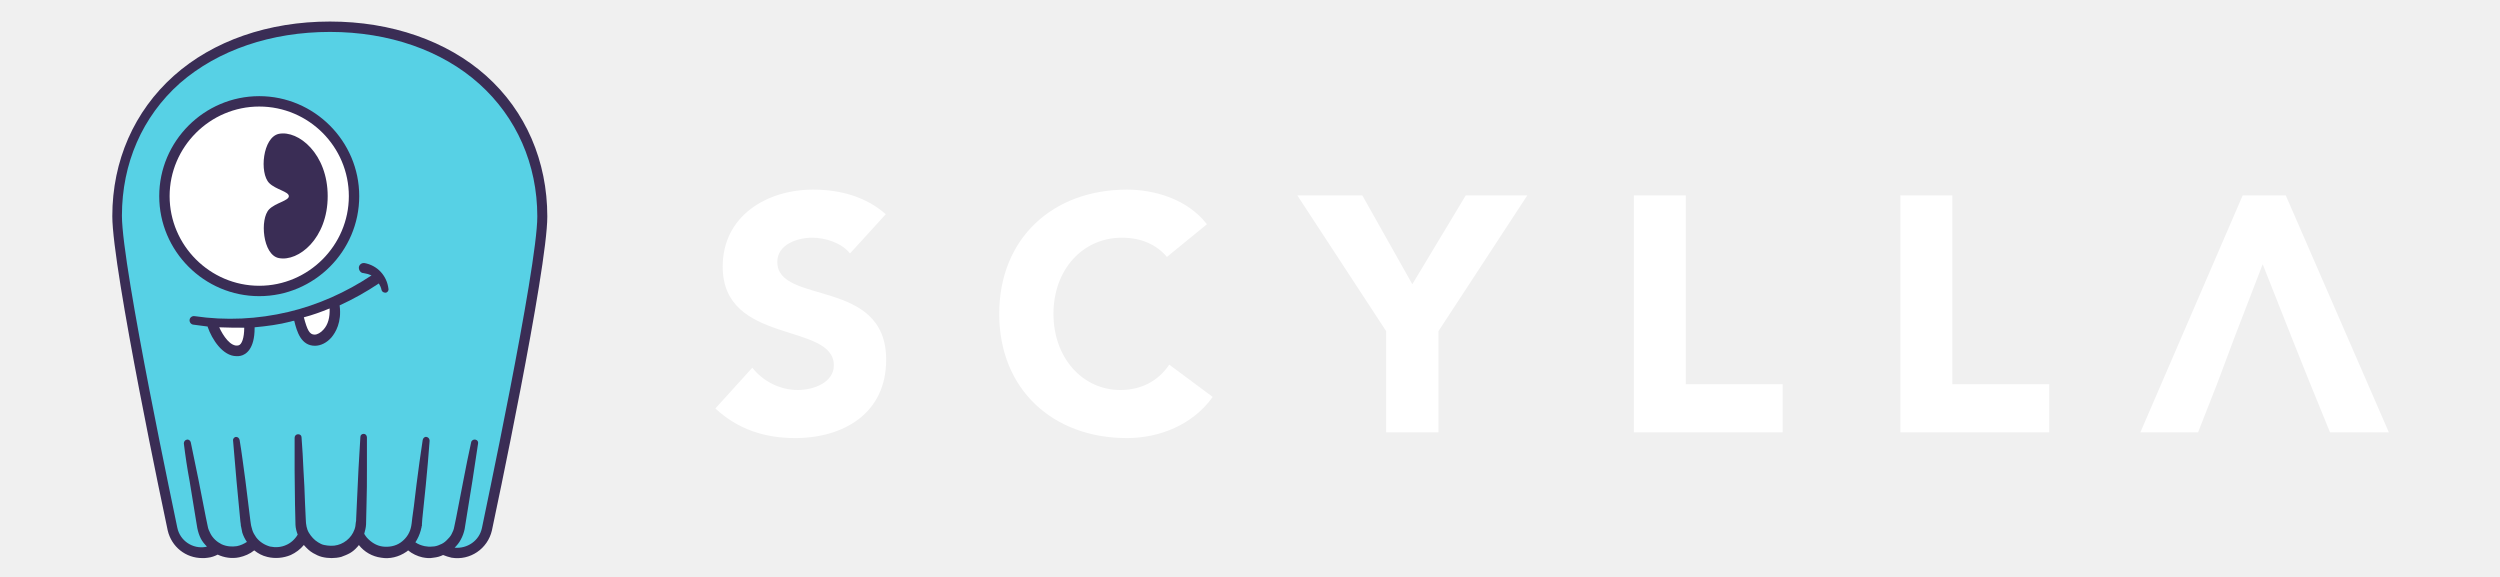
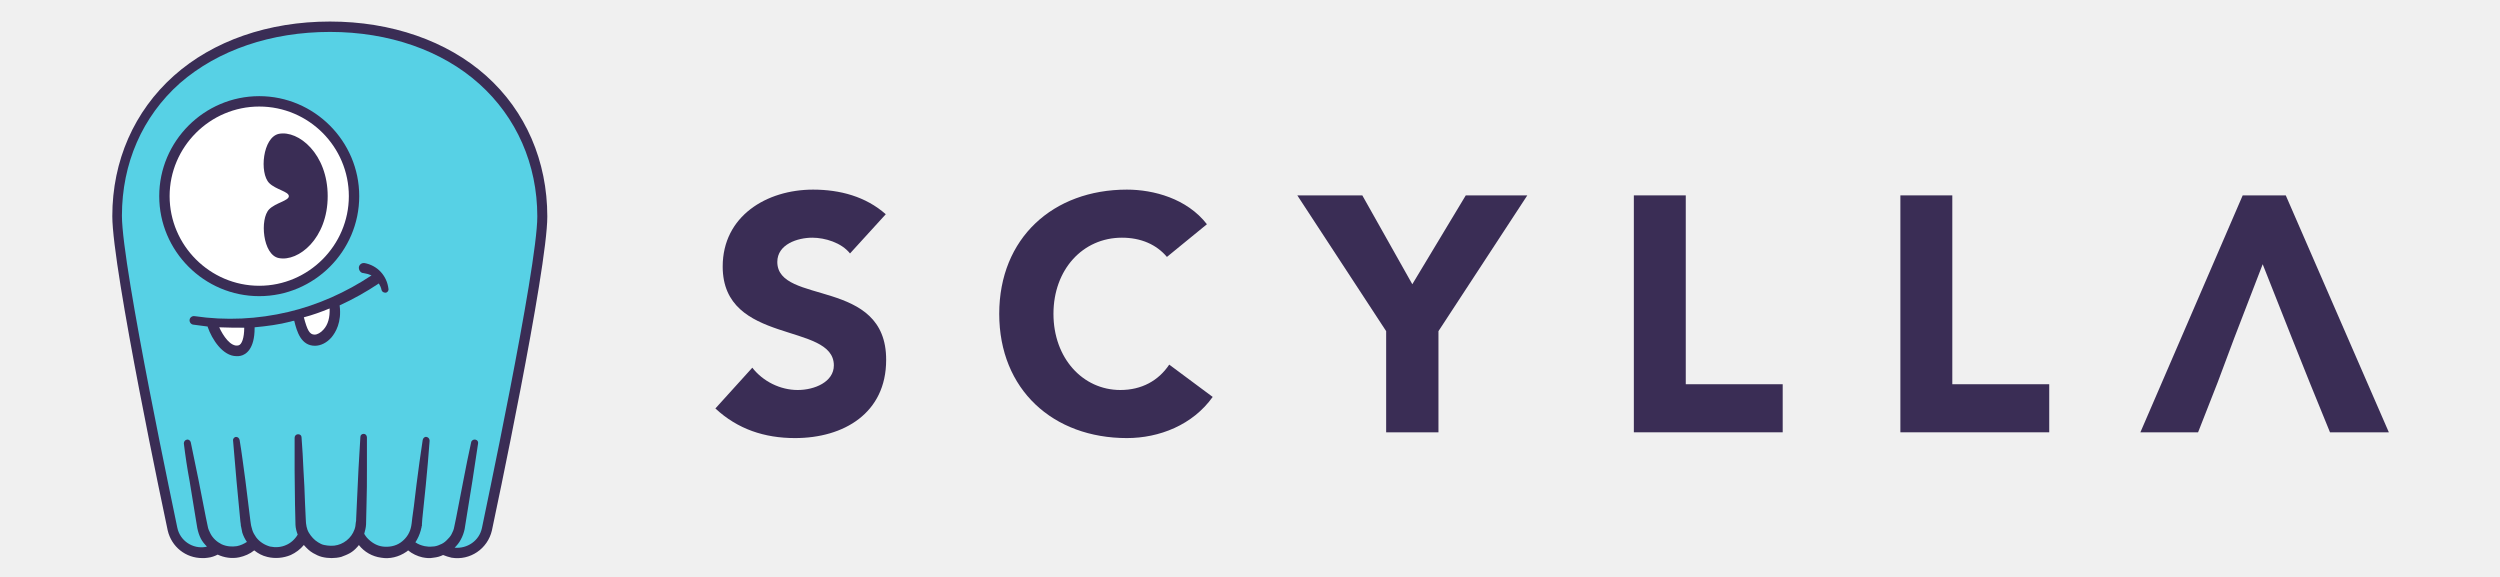
<svg xmlns="http://www.w3.org/2000/svg" id="Layer_1" x="0px" y="0px" viewBox="0 0 650 150" style="enable-background:new 0 0 650 150;" xml:space="preserve">
  <style type="text/css"> .st0{fill:#3A2D55;} .st1{fill:#57D1E5;} .st2{fill:#FFFFFF;} </style>
  <g>
-     <path class="st2" d="M202.1,68.1c0-4.6,5.3-6.3,9.1-6.3c3.3,0,7.6,1.3,9.8,4.1l9.3-10.2c-5.2-4.6-11.9-6.4-18.9-6.4 c-12.1,0-23.5,6.9-23.5,20c0,20.5,28.9,14.4,28.9,25.7c0,4.3-5,6.4-9.4,6.4c-4.5,0-9-2.2-11.8-5.8l-9.6,10.6 c5.8,5.4,12.8,7.7,20.7,7.7c12.7,0,23.7-6.5,23.7-20.3C230.5,72.1,202.1,79.4,202.1,68.1" />
-     <path class="st2" d="M273.9,81.6c0-11.5,7.6-19.8,17.8-19.8c5,0,9,1.8,11.7,5l10.4-8.5c-5.2-6.7-13.9-9-20.8-9 c-19.2,0-33.2,12.6-33.2,32.3s14,32.3,33.2,32.3c8.4,0,17.1-3.4,22.3-10.7L304,94.8c-2.8,4.2-7.2,6.6-12.7,6.6 C281.5,101.4,273.9,93.1,273.9,81.6" />
-     <polygon class="st2" points="374,86.1 397.1,50.8 381.1,50.8 367.2,73.9 354.2,50.8 337.3,50.8 360.4,86.1 360.4,112.4 374,112.4 " />
-     <polygon class="st2" points="424.8,112.4 463.5,112.4 463.5,99.9 438.3,99.9 438.3,50.8 424.8,50.8 " />
-     <polygon class="st2" points="494.1,112.4 532.8,112.4 532.8,99.9 507.6,99.9 507.6,50.8 494.1,50.8 " />
-     <polygon class="st2" points="621.1,112.4 594.3,50.8 583.1,50.8 556.5,112.4 571.5,112.4 576.6,99.4 580.9,87.9 588.3,68.7 595.9,87.9 600.5,99.4 605.8,112.4 " />
+     <path class="st0" d="M202.1,68.1c0-4.6,5.3-6.3,9.1-6.3c3.3,0,7.6,1.3,9.8,4.1l9.3-10.2c-5.2-4.6-11.9-6.4-18.9-6.4 c-12.1,0-23.5,6.9-23.5,20c0,20.5,28.9,14.4,28.9,25.7c0,4.3-5,6.4-9.4,6.4c-4.5,0-9-2.2-11.8-5.8l-9.6,10.6 c5.8,5.4,12.8,7.7,20.7,7.7c12.7,0,23.7-6.5,23.7-20.3C230.5,72.1,202.1,79.4,202.1,68.1" />
+     <path class="st0" d="M273.9,81.6c0-11.5,7.6-19.8,17.8-19.8c5,0,9,1.8,11.7,5l10.4-8.5c-5.2-6.7-13.9-9-20.8-9 c-19.2,0-33.2,12.6-33.2,32.3s14,32.3,33.2,32.3c8.4,0,17.1-3.4,22.3-10.7L304,94.8c-2.8,4.2-7.2,6.6-12.7,6.6 C281.5,101.4,273.9,93.1,273.9,81.6" />
+     <polygon class="st0" points="374,86.1 397.1,50.8 381.1,50.8 367.2,73.9 354.2,50.8 337.3,50.8 360.4,86.1 360.4,112.4 374,112.4 " />
+     <polygon class="st0" points="424.8,112.4 463.5,112.4 463.5,99.9 438.3,99.9 438.3,50.8 424.8,50.8 " />
+     <polygon class="st0" points="494.1,112.4 532.8,112.4 532.8,99.9 507.6,99.9 507.6,50.8 494.1,50.8 " />
+     <polygon class="st0" points="621.1,112.4 594.3,50.8 583.1,50.8 556.5,112.4 571.5,112.4 576.6,99.4 580.9,87.9 588.3,68.7 595.9,87.9 600.5,99.4 605.8,112.4 " />
  </g>
  <g>
    <path class="st1" d="M85.3,6.8C53,6.8,30,27.1,30,56c0,13.8,14.4,81.4,14.4,81.4c0.9,4,4.8,6.7,8.9,6.1c0.9-0.2,1.8-0.5,2.5-0.9 l0.6,0c1.4,0.8,3.1,1.2,4.9,1c1.4-0.2,2.7-0.7,3.8-1.5l1.8-0.1c1.4,1.1,3.3,1.8,5.3,1.7c2-0.1,3.8-1,5.1-2.3l3.1-0.2 c1.4,1.5,3.3,2.4,5.5,2.5c2.3,0.1,4.4-0.9,5.9-2.4l3.2,0.2c1.2,1.2,2.8,2,4.6,2.2c2.1,0.2,4.1-0.4,5.7-1.6l1.9,0.1 c0.9,0.7,2,1.2,3.2,1.4c1.7,0.3,3.3,0,4.8-0.7c0.6,0.3,1.3,0.5,2,0.6c4.1,0.7,8-2,8.9-6.1c0,0,14.4-67.5,14.4-81.4 C140.5,27.1,117.5,6.8,85.3,6.8z" />
    <g>
      <circle class="st2" cx="67.4" cy="51" r="24.6" />
      <path class="st0" d="M67.4,77c-14.3,0-26-11.7-26-26s11.7-26,26-26c14.3,0,26,11.7,26,26S81.7,77,67.4,77z M67.4,27.7 c-12.8,0-23.3,10.5-23.3,23.3s10.5,23.3,23.3,23.3c12.8,0,23.3-10.5,23.3-23.3S80.3,27.7,67.4,27.7z" />
    </g>
    <path class="st0" d="M72.5,34.8C68.3,35.7,67.4,45,70,47.6c1.7,1.7,5.1,2.2,5.1,3.4c0,1.2-3.4,1.7-5.1,3.4 c-2.5,2.5-1.7,11.9,2.5,12.7c5.1,1,12.7-5.1,12.7-16.1S77.6,33.8,72.5,34.8z" />
    <path class="st2" d="M55.3,84.6c0.8,2.5,3.6,7.4,7,6.5c1.6-0.4,2.5-2.5,2.5-5.9" />
    <path class="st2" d="M77.6,82.4c0.8,3.4,1.7,5.9,4.2,5.9c2.5,0,5.9-3.4,5.1-9.3" />
    <path class="st0" d="M99,70.7c-1.1-1.2-2.6-2-4.2-2.3l0,0c0,0-0.1,0-0.1,0c-0.7-0.1-1.4,0.5-1.4,1.2s0.5,1.4,1.2,1.4 c0.7,0.1,1.4,0.3,2.1,0.6C90,76,82.6,79.3,75,81.1c-8,1.9-16.3,2.3-24.4,1.1c-0.6-0.1-1.2,0.3-1.3,0.9c-0.1,0.6,0.3,1.2,0.9,1.3 c1.3,0.2,2.5,0.3,3.8,0.5c0,0,0,0.1,0,0.1c1.1,3.2,3.9,7.6,7.5,7.6c0.4,0,0.7,0,1.1-0.1c1.3-0.3,3.6-1.7,3.6-7.2c0-0.1,0-0.2,0-0.2 c3.2-0.3,6.3-0.7,9.4-1.5c0.3-0.1,0.6-0.2,0.9-0.2c0.7,2.9,1.8,6.5,5.4,6.5c1.5,0,3.1-0.8,4.3-2.2c1-1.2,2.7-3.9,2.1-8.3 c3.5-1.6,6.9-3.5,10.2-5.7c0.3,0.5,0.6,1.1,0.7,1.7l0,0c0.1,0.4,0.5,0.7,1,0.7c0.5,0,0.9-0.5,0.8-1C100.8,73.4,100.1,71.9,99,70.7z M63.5,85.2c0,2.6-0.6,4.4-1.5,4.6c-2,0.5-4-2.5-5-4.7C59.1,85.2,61.3,85.2,63.5,85.2C63.5,85.1,63.5,85.1,63.5,85.2z M84.1,85.7 c-0.7,0.8-1.6,1.3-2.3,1.3c-1.3,0-1.9-1.1-2.8-4.5c2.3-0.6,4.5-1.4,6.7-2.3C85.8,82.5,85.3,84.4,84.1,85.7z" />
    <g>
      <path class="st0" d="M126.4,19.7c-10.2-9.1-24.7-14.1-40.6-14.1c-16,0-30.4,5-40.6,14.1c-10.3,9.2-16,22.1-16,36.5 c0,13.8,13.8,78.9,14.4,81.7c1,4.3,4.7,7.2,9,7.2c0.5,0,1,0,1.5-0.1c0.9-0.1,1.7-0.4,2.5-0.8c1.7,0.8,3.7,1.1,5.6,0.7 c1.4-0.3,2.8-0.9,3.9-1.8c1,0.8,2.1,1.4,3.4,1.7c2,0.5,4.2,0.3,6.1-0.5c1.3-0.6,2.5-1.5,3.4-2.6c0.7,0.8,1.5,1.6,2.4,2.1 c0.7,0.4,1.5,0.8,2.3,1c0.8,0.2,1.7,0.3,2.5,0.3c0.8,0,1.7-0.1,2.5-0.3c0.8-0.3,1.6-0.6,2.3-1c0.7-0.4,1.4-1,1.9-1.6 c0.2-0.2,0.3-0.3,0.4-0.5c0,0,0,0,0,0c1.4,1.8,3.5,3,5.8,3.3c2.2,0.4,4.6-0.2,6.5-1.5c0.2-0.1,0.4-0.3,0.5-0.4 c1.1,0.9,2.4,1.5,3.7,1.8c1,0.2,1.9,0.3,2.9,0.1c0.9-0.1,1.7-0.3,2.5-0.7c0.7,0.3,1.4,0.5,2.2,0.7c4.8,0.8,9.4-2.3,10.5-7.1 c0.6-2.8,14.4-67.8,14.4-81.6C142.3,41.9,136.7,28.9,126.4,19.7z M125.3,137.3c-0.7,3.3-3.8,5.4-7.1,5.1c0.6-0.6,1.2-1.3,1.6-2.1 c0.5-0.9,0.8-1.8,1-2.7l0.4-2.5l1.6-9.9c0.5-3.3,1-6.6,1.5-9.9c0.1-0.5-0.2-0.9-0.7-1c-0.5-0.1-1,0.2-1.1,0.7 c-0.7,3.3-1.4,6.5-2,9.8l-1.9,9.8l-0.5,2.4c-0.1,0.7-0.4,1.3-0.7,1.9c-0.3,0.6-0.8,1.1-1.3,1.6c-0.5,0.5-1.1,0.9-1.7,1.1 c-0.6,0.3-1.3,0.5-2,0.5c-0.7,0.1-1.4,0-2-0.1c-0.9-0.2-1.7-0.5-2.4-1c0.6-0.9,1.1-2,1.4-3.1c0.1-0.3,0.1-0.6,0.2-0.8 c0-0.1,0-0.3,0.1-0.4l0-0.4l0.1-1.4l0.3-2.9l0.6-5.8c0.4-3.9,0.7-7.7,1-11.6c0-0.5-0.3-0.9-0.8-1c-0.5-0.1-0.9,0.3-1,0.8 c-0.6,3.8-1.1,7.7-1.6,11.5l-0.7,5.8l-0.4,2.9c-0.1,0.9-0.2,2-0.4,2.7c-0.4,1.6-1.4,2.9-2.7,3.8c-1.3,0.9-3,1.2-4.6,1 c-1.6-0.2-3-1.1-4.1-2.3c-0.2-0.3-0.5-0.6-0.7-1c0.1-0.4,0.2-0.8,0.3-1.2c0.2-0.8,0.2-1.7,0.2-2.4l0.1-4.3 c0.1-2.9,0.1-5.7,0.1-8.6c0-2.9,0-5.7,0-8.6c0-0.5-0.4-0.9-0.8-0.9c-0.5,0-0.9,0.3-0.9,0.8c-0.2,2.8-0.3,5.7-0.5,8.5 c-0.1,2.8-0.3,5.7-0.4,8.5l-0.2,4.3c0,0.3,0,0.7-0.1,1c0,0.3-0.1,0.6-0.1,0.9c-0.1,0.6-0.3,1.1-0.6,1.7c-1.1,2.1-3.4,3.5-5.8,3.4 c-0.6,0-1.2-0.1-1.7-0.2c-0.6-0.1-1.1-0.4-1.6-0.7c-1-0.6-1.8-1.5-2.4-2.5c-0.3-0.5-0.5-1.1-0.6-1.6c-0.1-0.6-0.2-1.1-0.2-1.9 l-0.2-4.3c-0.1-2.8-0.2-5.7-0.4-8.5c-0.1-2.8-0.3-5.7-0.5-8.5c0-0.5-0.4-0.8-0.9-0.8c-0.5,0-0.9,0.4-0.9,0.9c0,2.9,0,5.7,0,8.6 c0,2.9,0.1,5.7,0.1,8.6l0.1,4.3c0,0.7,0,1.6,0.2,2.4c0.1,0.4,0.2,0.8,0.4,1.3c-0.7,1.2-1.8,2.2-3,2.7c-1.3,0.6-2.8,0.7-4.2,0.4 c-1.4-0.4-2.7-1.2-3.6-2.4c-0.4-0.6-0.8-1.2-1-1.9c-0.1-0.3-0.2-0.7-0.3-1.1c0-0.2-0.1-0.4-0.1-0.6l-0.1-0.7l-1.3-10.5 c-0.5-3.5-0.9-7-1.5-10.5c-0.1-0.5-0.5-0.8-0.9-0.8c-0.5,0-0.9,0.5-0.8,1c0.3,3.5,0.6,7,0.9,10.5l1,10.5l0.1,0.7 c0,0.2,0,0.4,0.1,0.7c0.1,0.5,0.2,1,0.3,1.5c0.3,0.9,0.7,1.7,1.2,2.4c-0.8,0.5-1.6,0.9-2.6,1.1c-1.3,0.2-2.7,0.1-4-0.5 c-1.2-0.6-2.3-1.6-2.9-2.8c-0.3-0.6-0.6-1.2-0.7-1.9l-0.5-2.4l-1.9-9.7c-0.7-3.2-1.3-6.5-2-9.7c-0.1-0.4-0.5-0.8-1-0.7 c-0.5,0.1-0.8,0.5-0.8,1c0.4,3.3,0.9,6.6,1.5,9.8l1.6,9.8l0.4,2.4c0.2,1,0.5,1.9,0.9,2.7c0.4,0.8,1,1.5,1.6,2.1 c-0.1,0-0.2,0.1-0.3,0.1c-3.4,0.6-6.7-1.6-7.4-5c-0.1-0.7-14.4-67.6-14.4-81.1c0-13.6,5.3-25.8,15.1-34.5 C56.7,13,70.5,8.3,85.8,8.3c15.3,0,29.1,4.8,38.8,13.5c9.7,8.7,15.1,20.9,15.1,34.5C139.7,69.7,125.4,136.6,125.3,137.3z" />
    </g>
  </g>
</svg>
